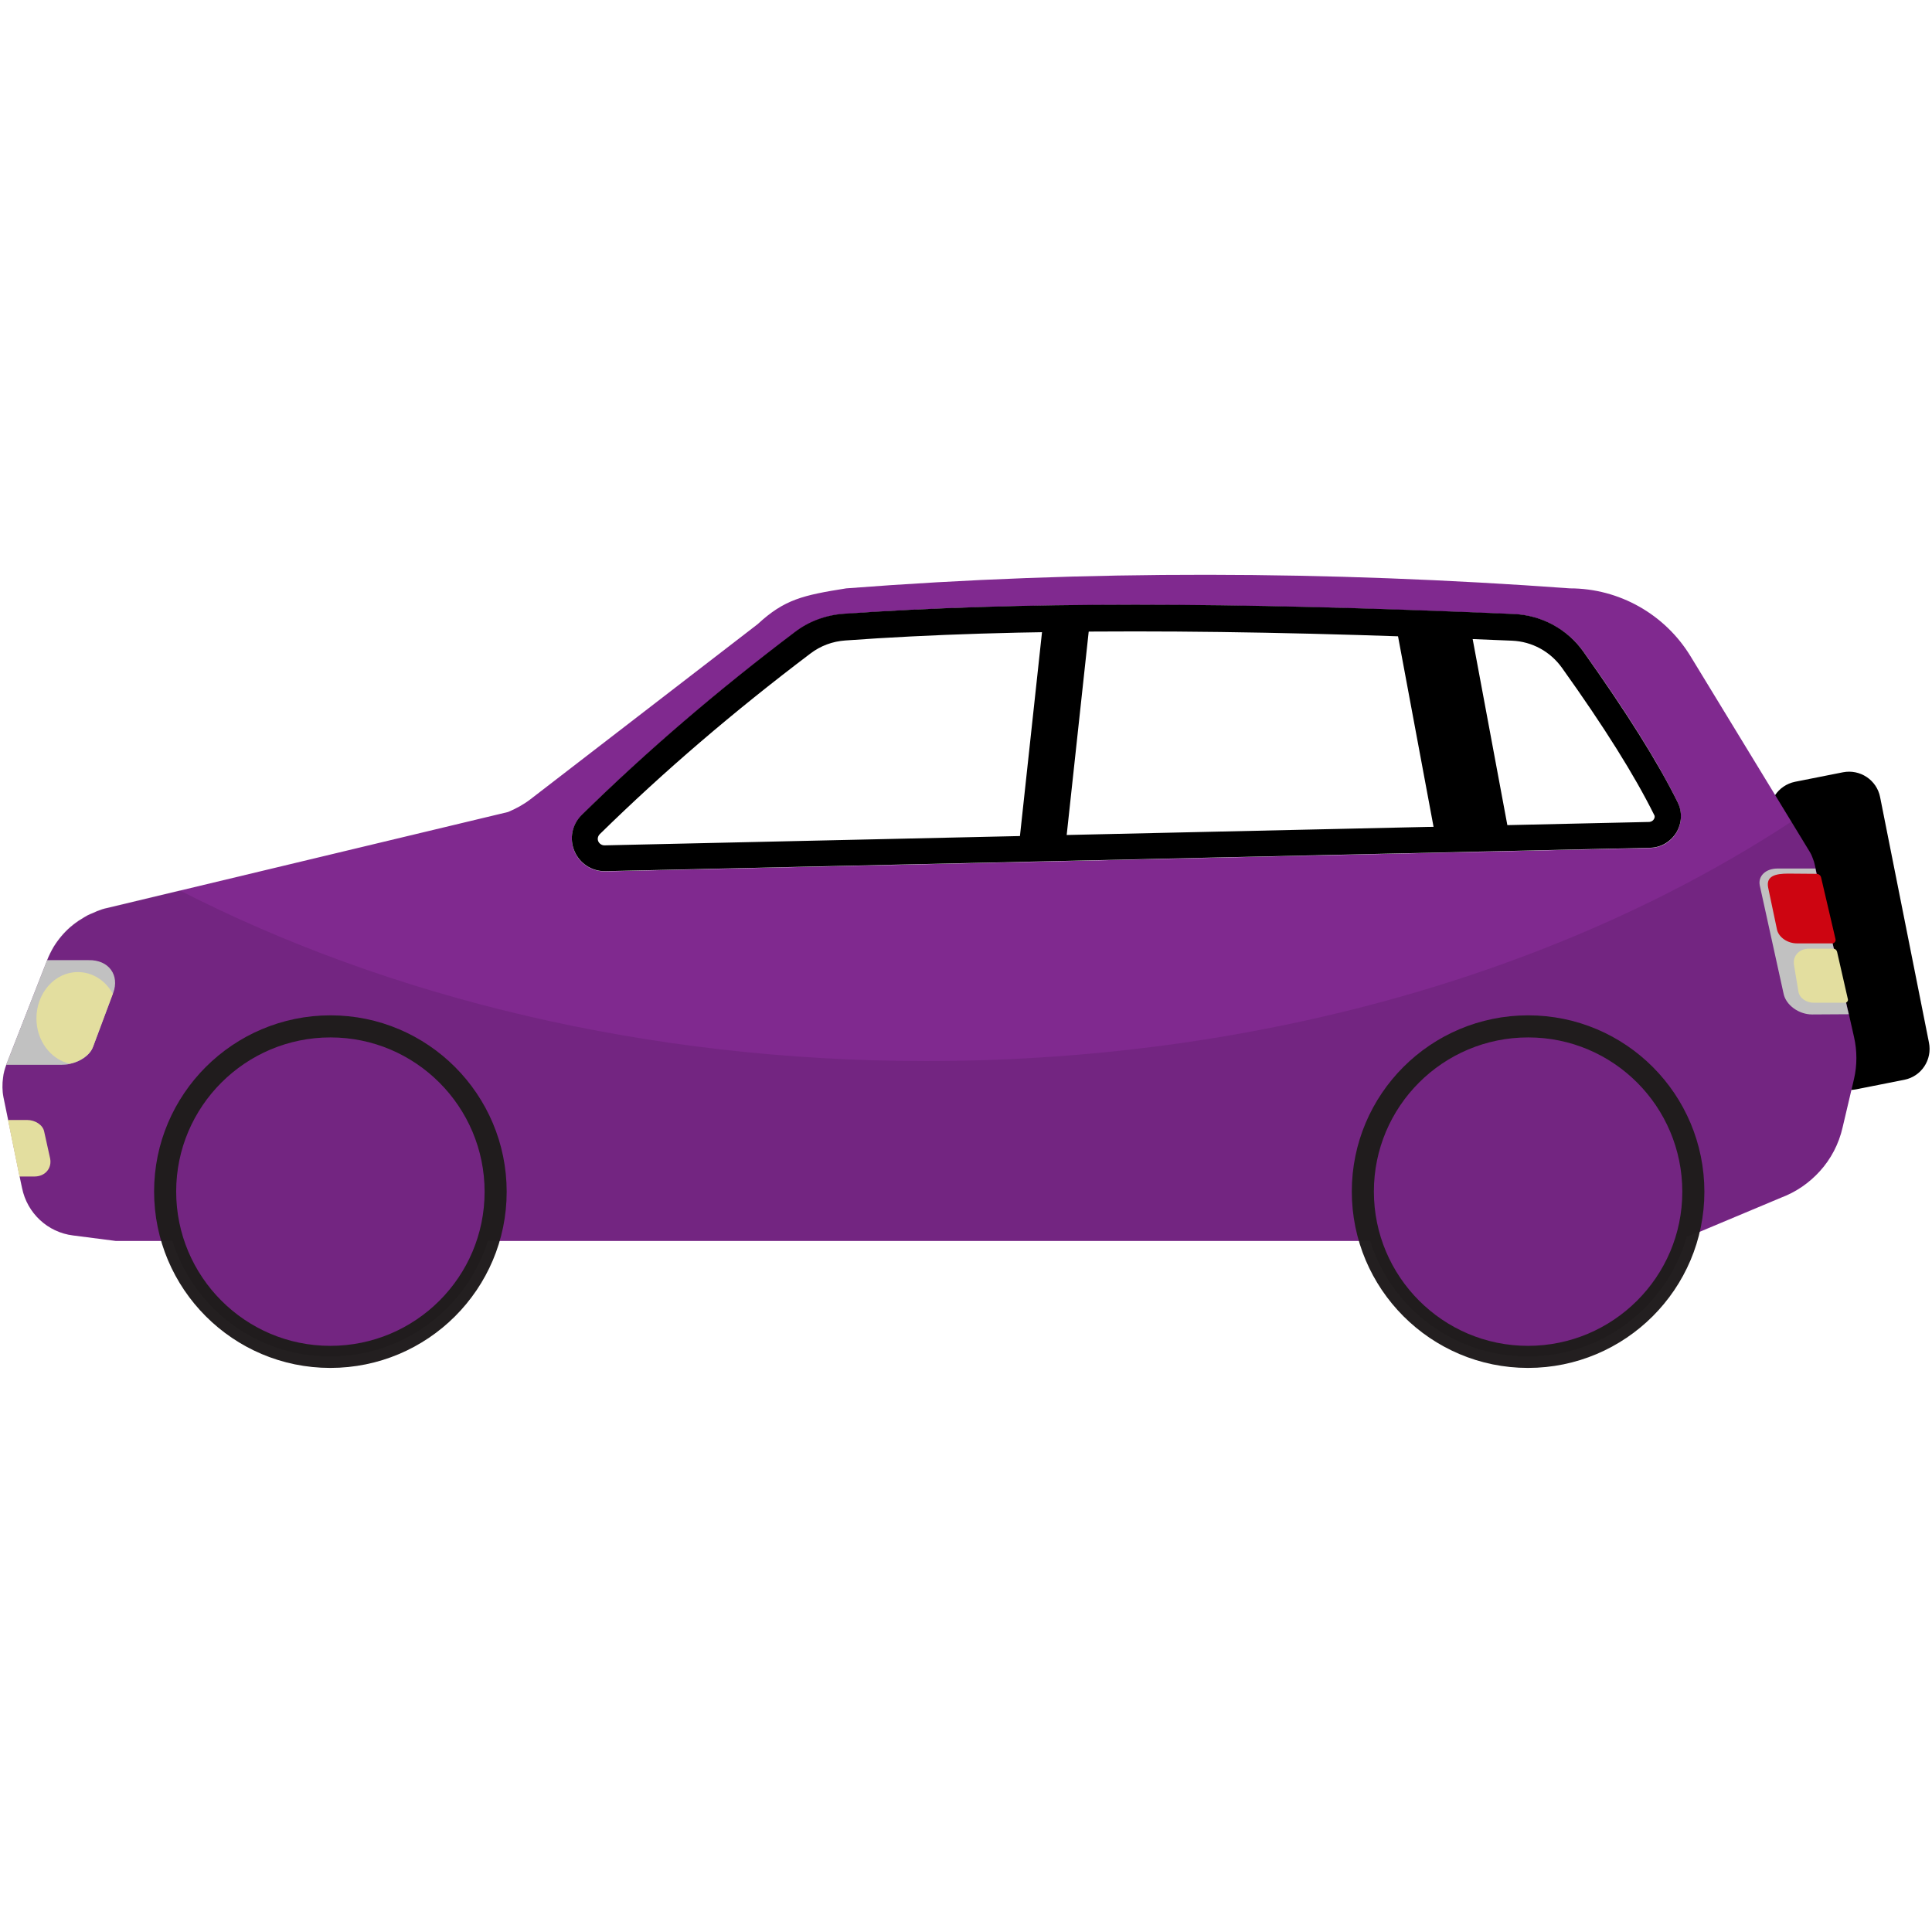
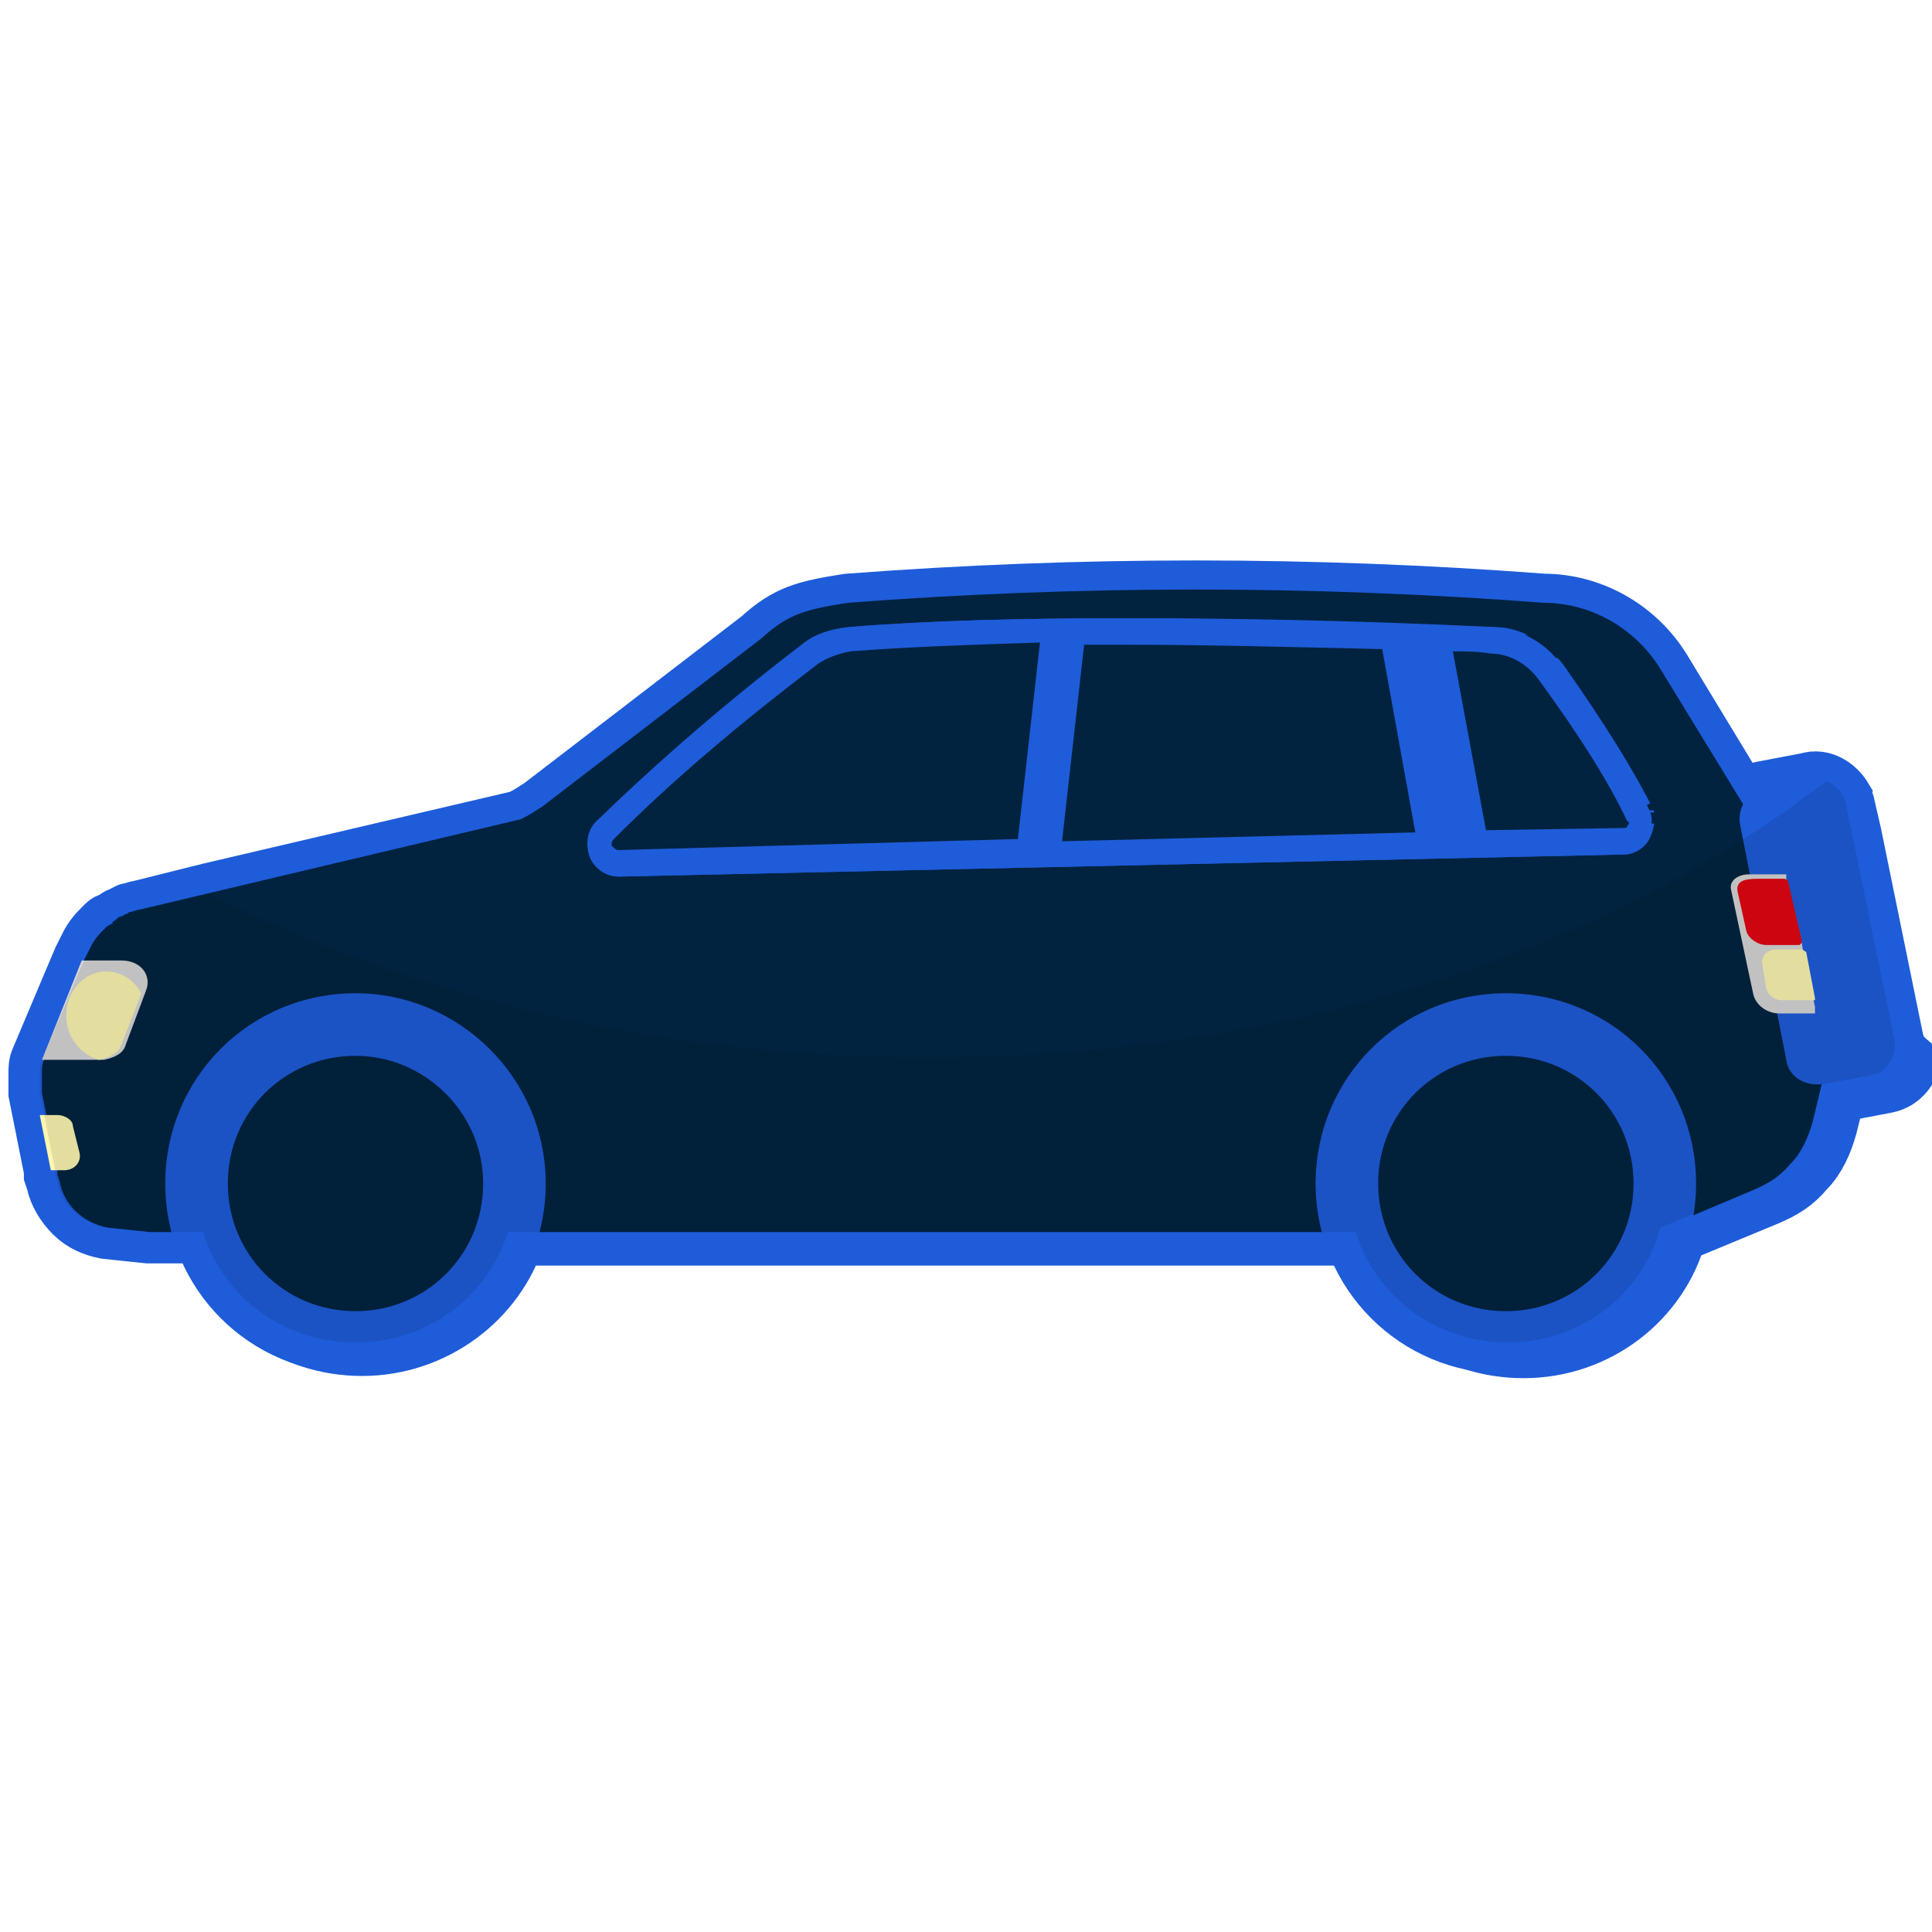
- <svg xmlns="http://www.w3.org/2000/svg" version="1.1" id="Слой_1" x="0px" y="0px" viewBox="0 0 87.51 87.5" style="enable-background:new 0 0 87.51 87.5;" xml:space="preserve">
+ <svg xmlns="http://www.w3.org/2000/svg" version="1.1" x="0px" y="0px" viewBox="0 0 87.5 87.5" style="enable-background:new 0 0 87.5 87.5;" xml:space="preserve">
  <style type="text/css">
- 	.st0{fill:#80298F;}
- 	.st1{fill:#D6D6D6;}
- 	.st2{fill:#FCF6B0;}
- 	.st3{fill:#E30613;}
- 	.st4{fill:#9B9B9B;}
- 	.st5{fill:#80298F;stroke:#231F20;stroke-miterlimit:10;}
- 	.st6{opacity:0.1;}
+ 	.st0{fill:#012340;stroke:#1E5CD9;stroke-width:2.835;stroke-miterlimit:10;}
+ 	.st1{fill:#012340;}
+ 	.st2{fill:#1E5CD9;}
+ 	.st3{fill:#D6D6D6;}
+ 	.st4{fill:#FCF6B0;}
+ 	.st5{fill:#E30613;}
+ 	.st6{fill:#9B9B9B;}
+ 	.st7{opacity:0.1;enable-background:new    ;}
</style>
-   <path d="M84.08,49.34l2.17-0.43c0.78-0.15,1.28-0.91,1.12-1.69l-2.21-11.11c-0.15-0.78-0.91-1.28-1.68-1.13l-2.17,0.43  c-0.78,0.16-1.28,0.91-1.12,1.69l2.21,11.11C82.55,48.99,83.31,49.5,84.08,49.34z" />
-   <path class="st0" d="M83.98,46.98l-0.14-0.62l-1.64-7.19c-0.02-0.1-0.05-0.2-0.09-0.29c-0.04-0.12-0.1-0.24-0.17-0.35l-5.37-8.81  c-1.16-1.9-3.23-3.07-5.46-3.07c-10.96-0.8-21.89-0.84-32.78,0c-1.96,0.31-2.8,0.5-4.01,1.62L24.03,36.2  c-0.31,0.24-0.66,0.43-1.02,0.58L4.85,41.13c-0.15,0.03-0.3,0.08-0.45,0.14c-0.07,0.03-0.14,0.06-0.2,0.09  c-0.08,0.03-0.15,0.06-0.23,0.1c-0.1,0.05-0.2,0.12-0.3,0.18c-0.03,0.02-0.07,0.04-0.1,0.06c-0.11,0.08-0.23,0.16-0.33,0.25  c-0.01,0.01-0.03,0.02-0.04,0.03c-0.3,0.26-0.56,0.57-0.77,0.91c-0.11,0.19-0.21,0.39-0.29,0.59h0c0,0.01,0,0.01,0,0.01l-1.85,4.73  v0c-0.07,0.19-0.13,0.39-0.15,0.59c-0.04,0.29-0.04,0.6,0.02,0.9l0.21,1.02l0.52,2.56l0.05,0.24l0.06,0.28  c0.23,1.14,1.16,2.01,2.31,2.15l1.94,0.25h0.42h17.65h34.51h18.17l4.67-1.96c0.69-0.26,1.28-0.67,1.76-1.2  c0.5-0.55,0.86-1.23,1.03-1.98l0.52-2.21C84.12,48.25,84.12,47.6,83.98,46.98z M75.93,37.72c-0.25,0.42-0.7,0.68-1.19,0.69  l-47.35,1.06c-0.6,0-1.14-0.36-1.37-0.91c-0.24-0.57-0.11-1.21,0.33-1.64c2.97-2.9,6.13-5.61,9.66-8.28  c0.64-0.48,1.4-0.77,2.21-0.83c3.87-0.28,8.2-0.41,13.21-0.41c5.01,0,10.61,0.14,17.13,0.42c1.28,0.05,2.43,0.68,3.18,1.72  c1.97,2.76,3.36,4.99,4.26,6.82C76.2,36.79,76.18,37.31,75.93,37.72z" />
-   <path d="M71.73,29.53c-0.74-1.04-1.9-1.67-3.18-1.72c-6.52-0.28-12.12-0.42-17.12-0.42c-5.02,0-9.34,0.14-13.22,0.41  c-0.8,0.06-1.57,0.34-2.21,0.83c-3.53,2.67-6.69,5.38-9.65,8.28c-0.44,0.43-0.57,1.07-0.33,1.64c0.23,0.55,0.77,0.91,1.37,0.91  l47.35-1.06c0.49-0.01,0.93-0.27,1.19-0.69c0.25-0.42,0.28-0.93,0.06-1.37C75.09,34.52,73.69,32.29,71.73,29.53z M74.91,37.11  c-0.04,0.07-0.12,0.11-0.2,0.12l-47.32,1.06h-0.01c-0.12,0-0.23-0.07-0.28-0.18c-0.05-0.11-0.02-0.24,0.07-0.33  c2.93-2.87,6.05-5.54,9.54-8.18c0.46-0.35,1-0.55,1.58-0.59c3.85-0.28,8.14-0.41,13.13-0.41c4.99,0,10.57,0.14,17.07,0.42  c0.91,0.04,1.73,0.49,2.26,1.23c1.93,2.7,3.29,4.88,4.17,6.65C74.96,36.95,74.96,37.04,74.91,37.11z" />
-   <rect x="42.74" y="32.25" transform="matrix(0.1076 -0.9942 0.9942 0.1076 9.5043 77.1892)" width="10.02" height="2.1" />
-   <rect x="64.16" y="28.16" transform="matrix(0.9831 -0.1833 0.1833 0.9831 -4.9644 12.6255)" width="3.3" height="10.02" />
-   <path class="st1" d="M5.13,44.97l-0.02,0.05l-0.9,2.41c-0.14,0.37-0.57,0.66-1.05,0.76c-0.12,0.03-0.24,0.04-0.37,0.04H0.28v0  l1.85-4.73c0,0,0-0.01,0-0.01h1.88C4.94,43.47,5.42,44.18,5.13,44.97z" />
-   <path class="st2" d="M5.11,45.01l-0.9,2.41c-0.14,0.37-0.57,0.66-1.05,0.76c-0.86-0.19-1.51-1.04-1.51-2.05  c0-1.16,0.84-2.1,1.87-2.1C4.2,44.03,4.78,44.42,5.11,45.01z" />
-   <path class="st2" d="M1.56,53.29l-0.68,0l-0.52-2.56h0.87c0.36,0,0.71,0.22,0.77,0.52l0.27,1.22C2.36,52.91,2.05,53.29,1.56,53.29z" />
-   <path class="st1" d="M83.74,45.94l-1.66,0.01c-0.6,0-1.18-0.42-1.29-0.93l-1.08-4.91c-0.09-0.43,0.27-0.77,0.8-0.77h1.72l0.05,0.24  l0.7,3.04l0.14,0.59l0.55,2.44L83.74,45.94z" />
-   <path class="st3" d="M83.14,42.54c0.01,0.05,0,0.1-0.03,0.13c-0.03,0.04-0.07,0.06-0.12,0.06h-1.6c-0.42,0-0.82-0.27-0.9-0.62  l-0.4-1.9c-0.11-0.53,0.33-0.64,0.9-0.64l1.28,0.01c0.11,0,0.2,0.07,0.22,0.18L83.14,42.54z" />
-   <path class="st2" d="M83.7,45.26c0.01,0.04,0,0.08-0.03,0.11c-0.02,0.03-0.06,0.05-0.1,0.05c-0.4,0-1.41,0-1.41,0  c-0.34,0-0.65-0.21-0.7-0.5l-0.2-1.21c-0.07-0.4,0.23-0.74,0.67-0.74h1.11c0.08,0,0.15,0.06,0.17,0.14L83.7,45.26z" />
-   <path class="st4" d="M19.74,53.98c0,2.64-2.14,4.77-4.77,4.77c-2.64,0-4.77-2.14-4.77-4.77c0-2.64,2.14-4.77,4.77-4.77  C17.6,49.2,19.74,51.34,19.74,53.98z" />
-   <path class="st5" d="M14.97,46.49c-4.13,0-7.49,3.35-7.49,7.48c0,4.13,3.35,7.49,7.48,7.49c4.14,0,7.49-3.35,7.49-7.48  C22.45,49.85,19.1,46.49,14.97,46.49z" />
-   <path class="st4" d="M73.99,53.98c0,2.64-2.14,4.77-4.77,4.77c-2.64,0-4.77-2.14-4.77-4.77c0-2.64,2.14-4.77,4.77-4.77  C71.85,49.2,73.99,51.34,73.99,53.98z" />
-   <path class="st5" d="M69.22,46.49c-4.14,0-7.49,3.35-7.49,7.48c0,4.13,3.35,7.49,7.48,7.49c4.13,0,7.49-3.35,7.49-7.48  C76.7,49.85,73.36,46.49,69.22,46.49z" />
-   <path class="st6" d="M85.16,36.12c-0.1-0.53-0.49-0.92-0.96-1.08c-0.5,0.38-1,0.76-1.51,1.12c-10.37,7.34-24.79,11.9-40.74,11.9  c-12.66,0-24.34-2.88-33.81-7.73l-3.3,0.79c-0.15,0.03-0.3,0.08-0.45,0.14c-0.07,0.03-0.14,0.06-0.2,0.09  c-0.08,0.03-0.15,0.06-0.23,0.1c-0.1,0.05-0.2,0.12-0.3,0.18c-0.03,0.02-0.07,0.04-0.1,0.06c-0.11,0.08-0.23,0.16-0.33,0.25  c-0.01,0.01-0.03,0.02-0.04,0.03c-0.3,0.26-0.56,0.57-0.77,0.91c-0.11,0.19-0.21,0.39-0.29,0.59h0c0,0.01,0,0.01,0,0.01l-1.85,4.73  v0c-0.07,0.19-0.13,0.39-0.15,0.59c-0.04,0.29-0.04,0.6,0.02,0.9l0.21,1.02l0.52,2.56l0.05,0.24l0.06,0.28  c0.23,1.14,1.16,2.01,2.31,2.15l1.94,0.25h2.57c0.95,3.04,3.79,5.24,7.14,5.24c3.35,0,6.2-2.2,7.15-5.24h39.96  c0.95,3.04,3.79,5.24,7.14,5.24c3.42,0,6.3-2.29,7.2-5.42l4.26-1.78c0.69-0.26,1.28-0.67,1.76-1.2c0.5-0.55,0.86-1.23,1.03-1.98  l0.41-1.72c0.07,0,0.15-0.01,0.23-0.02l2.17-0.43c0.78-0.15,1.28-0.91,1.12-1.69L85.16,36.12z" />
+   <g id="Слой_3">
+     <path class="st0" d="M85.7,47.1l-1.9-9.3l-0.3-1.3c0-0.1-0.1-0.2-0.1-0.3c0,0,0,0,0,0c-0.3-0.5-0.9-0.9-1.5-0.7l-2.1,0.4   c-0.4,0.1-0.7,0.3-0.9,0.6l-3.7-6.1c-1.1-1.8-3.1-3-5.3-3c-10.5-0.8-21-0.8-31.5,0c-1.9,0.3-2.7,0.5-3.9,1.6l-9.9,7.6   c-0.3,0.2-0.6,0.4-1,0.6L9.5,40.5c0,0,0,0,0,0l-3.2,0.8c-0.1,0-0.3,0.1-0.4,0.1c-0.1,0-0.1,0.1-0.2,0.1c-0.1,0-0.1,0.1-0.2,0.1   c-0.1,0-0.2,0.1-0.3,0.2c0,0-0.1,0-0.1,0.1C5,41.8,4.9,41.9,4.8,42c0,0,0,0,0,0c-0.3,0.3-0.5,0.5-0.7,0.9c-0.1,0.2-0.2,0.4-0.3,0.6   c0,0,0,0,0,0L1.9,48c-0.1,0.2-0.1,0.4-0.1,0.6c0,0.3,0,0.6,0,0.9l0.2,1l0.5,2.5l0,0.2l0.1,0.3c0.1,0.5,0.4,1,0.8,1.4   c0.4,0.4,0.9,0.6,1.4,0.7l1.9,0.2h0.4h2.1c0,0.1,0.1,0.1,0.1,0.2c0.1,0.2,0.2,0.4,0.3,0.6c0,0.1,0.1,0.2,0.2,0.3   c0.1,0.3,0.3,0.5,0.5,0.8c0,0.1,0.1,0.1,0.2,0.2c0.2,0.2,0.4,0.5,0.6,0.7c0,0,0,0.1,0.1,0.1c0.2,0.2,0.5,0.5,0.8,0.7   c0,0,0,0,0.1,0.1c1.2,0.9,2.7,1.4,4.3,1.4c3.2,0,6-2.1,6.9-5h1.2h33.2h4.1c0,0.1,0.1,0.1,0.1,0.2c0.1,0.2,0.2,0.4,0.3,0.6   c0,0.1,0.1,0.2,0.2,0.3c0.1,0.3,0.3,0.5,0.5,0.8c0,0.1,0.1,0.1,0.2,0.2c0.2,0.2,0.4,0.5,0.6,0.7c0,0,0,0.1,0.1,0.1   c0.2,0.2,0.5,0.5,0.8,0.7c0,0,0,0,0.1,0.1c1.2,0.9,2.7,1.4,4.3,1.4c3.3,0,6.1-2.2,6.9-5.2l4.1-1.7c0.7-0.3,1.2-0.6,1.7-1.2   c0.5-0.5,0.8-1.2,1-1.9l0.4-1.6c0.1,0,0.1,0,0.2,0l2.1-0.4c0.5-0.1,0.8-0.4,1-0.8C85.7,47.6,85.8,47.4,85.7,47.1z M74.8,36.8   c0,0,0-0.1,0-0.1c0,0,0,0,0,0C74.8,36.7,74.8,36.7,74.8,36.8z M74.7,36.4c-0.9-1.7-2.2-3.8-4-6.4c0-0.1-0.1-0.1-0.1-0.2   c0,0.1,0.1,0.1,0.1,0.2C72.5,32.6,73.8,34.7,74.7,36.4z M26.6,38.3c0,0.1,0,0.3,0.1,0.4c0.2,0.5,0.7,0.9,1.3,0.9l45.5-1   c0.5,0,0.9-0.3,1.1-0.7c0.1-0.2,0.2-0.4,0.2-0.6c0,0.2-0.1,0.4-0.2,0.6c-0.2,0.4-0.7,0.7-1.1,0.7l-45.5,1c-0.6,0-1.1-0.3-1.3-0.9   C26.6,38.6,26.6,38.5,26.6,38.3z" />
+   </g>
+   <g id="Слой_1">
+     <path class="st1" d="M82.4,46.9l-0.1-0.6l-1.6-6.9c0-0.1,0-0.2-0.1-0.3c0-0.1-0.1-0.2-0.2-0.3l-5.2-8.5c-1.1-1.8-3.1-3-5.3-3   c-10.5-0.8-21-0.8-31.5,0c-1.9,0.3-2.7,0.5-3.9,1.6l-9.9,7.6c-0.3,0.2-0.6,0.4-1,0.6L6.3,41.2c-0.1,0-0.3,0.1-0.4,0.1   c-0.1,0-0.1,0.1-0.2,0.1c-0.1,0-0.1,0.1-0.2,0.1c-0.1,0-0.2,0.1-0.3,0.2c0,0-0.1,0-0.1,0.1C5,41.9,4.9,41.9,4.8,42c0,0,0,0,0,0   c-0.3,0.3-0.5,0.5-0.7,0.9c-0.1,0.2-0.2,0.4-0.3,0.6l0,0c0,0,0,0,0,0L2,48l0,0c-0.1,0.2-0.1,0.4-0.1,0.6c0,0.3,0,0.6,0,0.9l0.2,1   l0.5,2.5l0,0.2l0.1,0.3c0.2,1.1,1.1,1.9,2.2,2.1l1.9,0.2h0.4h17h33.2h17.5l4.5-1.9c0.7-0.3,1.2-0.6,1.7-1.2c0.5-0.5,0.8-1.2,1-1.9   l0.5-2.1C82.6,48.1,82.6,47.5,82.4,46.9z M74.7,38c-0.2,0.4-0.7,0.7-1.1,0.7l-45.5,1c-0.6,0-1.1-0.3-1.3-0.9   c-0.2-0.5-0.1-1.2,0.3-1.6c2.9-2.8,5.9-5.4,9.3-8c0.6-0.5,1.3-0.7,2.1-0.8c3.7-0.3,7.9-0.4,12.7-0.4s10.2,0.1,16.5,0.4   c1.2,0,2.3,0.7,3.1,1.7c1.9,2.7,3.2,4.8,4.1,6.6C75,37.1,74.9,37.6,74.7,38z" />
+     <path class="st2" d="M85.7,47.1l-2.1-10.7c-0.1-0.8-0.9-1.2-1.6-1.1l-2.1,0.4c-0.8,0.2-1.2,0.9-1.1,1.6L80.9,48   c0.1,0.8,0.9,1.2,1.6,1.1l2.1-0.4C85.4,48.6,85.8,47.8,85.7,47.1z" />
+     <path class="st2" d="M70.7,30.1c-0.7-1-1.8-1.6-3.1-1.7C61.3,28.2,55.9,28,51.1,28c-4.8,0-9,0.1-12.7,0.4c-0.8,0.1-1.5,0.3-2.1,0.8   c-3.4,2.6-6.4,5.2-9.3,8c-0.4,0.4-0.5,1-0.3,1.6c0.2,0.5,0.7,0.9,1.3,0.9l45.5-1c0.5,0,0.9-0.3,1.1-0.7c0.2-0.4,0.3-0.9,0.1-1.3   C73.9,34.9,72.5,32.7,70.7,30.1z" />
+     <path class="st1" d="M62.6,29.4l1.5,8.3l-16,0.4l1-8.9c0.7,0,1.3,0,2,0C54.6,29.2,58.4,29.3,62.6,29.4z" />
+     <path class="st1" d="M28,38.5c-0.1,0-0.2-0.1-0.3-0.2c0-0.1,0-0.2,0.1-0.3c2.8-2.8,5.8-5.3,9.2-7.9c0.4-0.3,1-0.5,1.5-0.6   c2.6-0.2,5.4-0.3,8.6-0.4l-1,8.9L28,38.5L28,38.5z" />
+     <path class="st1" d="M73.7,37.4c0,0.1-0.1,0.1-0.2,0.1l-6.2,0.1l-1.5-8.1c0.6,0,1.1,0,1.7,0.1c0.9,0,1.7,0.5,2.2,1.2   c1.9,2.6,3.2,4.7,4,6.4C73.8,37.2,73.8,37.3,73.7,37.4z" />
+     <path class="st3" d="M6.6,44.9L6.6,44.9l-0.9,2.4c-0.1,0.4-0.5,0.6-1,0.7c-0.1,0-0.2,0-0.4,0H1.9l0,0l1.8-4.5v0h1.8   C6.4,43.5,6.9,44.2,6.6,44.9z" />
+     <path class="st4" d="M6.4,45l-0.9,2.3c-0.1,0.4-0.6,0.6-1,0.7c-0.8-0.2-1.5-1-1.5-2c0-1.1,0.8-2,1.8-2C5.5,44,6.1,44.4,6.4,45z" />
+     <path class="st4" d="M2.9,53H2.3l-0.5-2.5h0.8c0.3,0,0.7,0.2,0.7,0.5l0.3,1.2C3.7,52.6,3.4,53,2.9,53z" />
+     <path class="st3" d="M82.2,45.9l-1.6,0c-0.6,0-1.1-0.4-1.2-0.9l-1-4.7c-0.1-0.4,0.3-0.7,0.8-0.7h1.7l0,0.2l0.7,2.9l0.1,0.6l0.5,2.3   L82.2,45.9z" />
+     <path class="st5" d="M81.6,42.6c0,0,0,0.1,0,0.1c0,0-0.1,0.1-0.1,0.1h-1.5c-0.4,0-0.8-0.3-0.9-0.6l-0.4-1.8   c-0.1-0.5,0.3-0.6,0.9-0.6l1.2,0c0.1,0,0.2,0.1,0.2,0.2L81.6,42.6z" />
+     <path class="st4" d="M82.2,45.2c0,0,0,0.1,0,0.1c0,0-0.1,0-0.1,0c-0.4,0-1.4,0-1.4,0c-0.3,0-0.6-0.2-0.7-0.5l-0.2-1.2   C79.8,43.3,80,43,80.5,43h1.1c0.1,0,0.1,0.1,0.2,0.1L82.2,45.2z" />
+     <path class="st6" d="M20.7,53.6c0,2.5-2.1,4.6-4.6,4.6c-2.5,0-4.6-2.1-4.6-4.6c0-2.5,2.1-4.6,4.6-4.6C18.6,49,20.7,51,20.7,53.6z" />
+     <path class="st0" d="M16.1,46.4c-4,0-7.2,3.2-7.2,7.2s3.2,7.2,7.2,7.2c4,0,7.2-3.2,7.2-7.2S20,46.4,16.1,46.4z" />
+     <path class="st6" d="M72.8,53.6c0,2.5-2.1,4.6-4.6,4.6c-2.5,0-4.6-2.1-4.6-4.6c0-2.5,2.1-4.6,4.6-4.6C70.8,49,72.8,51,72.8,53.6z" />
+     <path class="st0" d="M68.2,46.4c-4,0-7.2,3.2-7.2,7.2s3.2,7.2,7.2,7.2c4,0,7.2-3.2,7.2-7.2C75.4,49.6,72.2,46.4,68.2,46.4z" />
+     <path class="st7" d="M83.6,36.4c-0.1-0.5-0.5-0.9-0.9-1c-0.5,0.4-1,0.7-1.5,1.1c-10,7.1-23.8,11.4-39.2,11.4   c-12.2,0-23.4-2.8-32.5-7.4l-3.2,0.8c-0.1,0-0.3,0.1-0.4,0.1c-0.1,0-0.1,0.1-0.2,0.1c-0.1,0-0.1,0.1-0.2,0.1   c-0.1,0-0.2,0.1-0.3,0.2c0,0-0.1,0-0.1,0.1C5,41.8,4.9,41.9,4.8,42c0,0,0,0,0,0c-0.3,0.3-0.5,0.5-0.7,0.9c-0.1,0.2-0.2,0.4-0.3,0.6   l0,0c0,0,0,0,0,0L1.9,48l0,0c-0.1,0.2-0.1,0.4-0.1,0.6c0,0.3,0,0.6,0,0.9l0.2,1l0.5,2.5l0,0.2l0.1,0.3c0.2,1.1,1.1,1.9,2.2,2.1   l1.9,0.2h2.5c0.9,2.9,3.6,5,6.9,5s6-2.1,6.9-5h38.4c0.9,2.9,3.6,5,6.9,5c3.3,0,6.1-2.2,6.9-5.2l4.1-1.7c0.7-0.3,1.2-0.6,1.7-1.2   c0.5-0.5,0.8-1.2,1-1.9l0.4-1.7c0.1,0,0.1,0,0.2,0l2.1-0.4c0.8-0.1,1.2-0.9,1.1-1.6L83.6,36.4z" />
+   </g>
+   <g id="Слой_2">
+ </g>
</svg>
